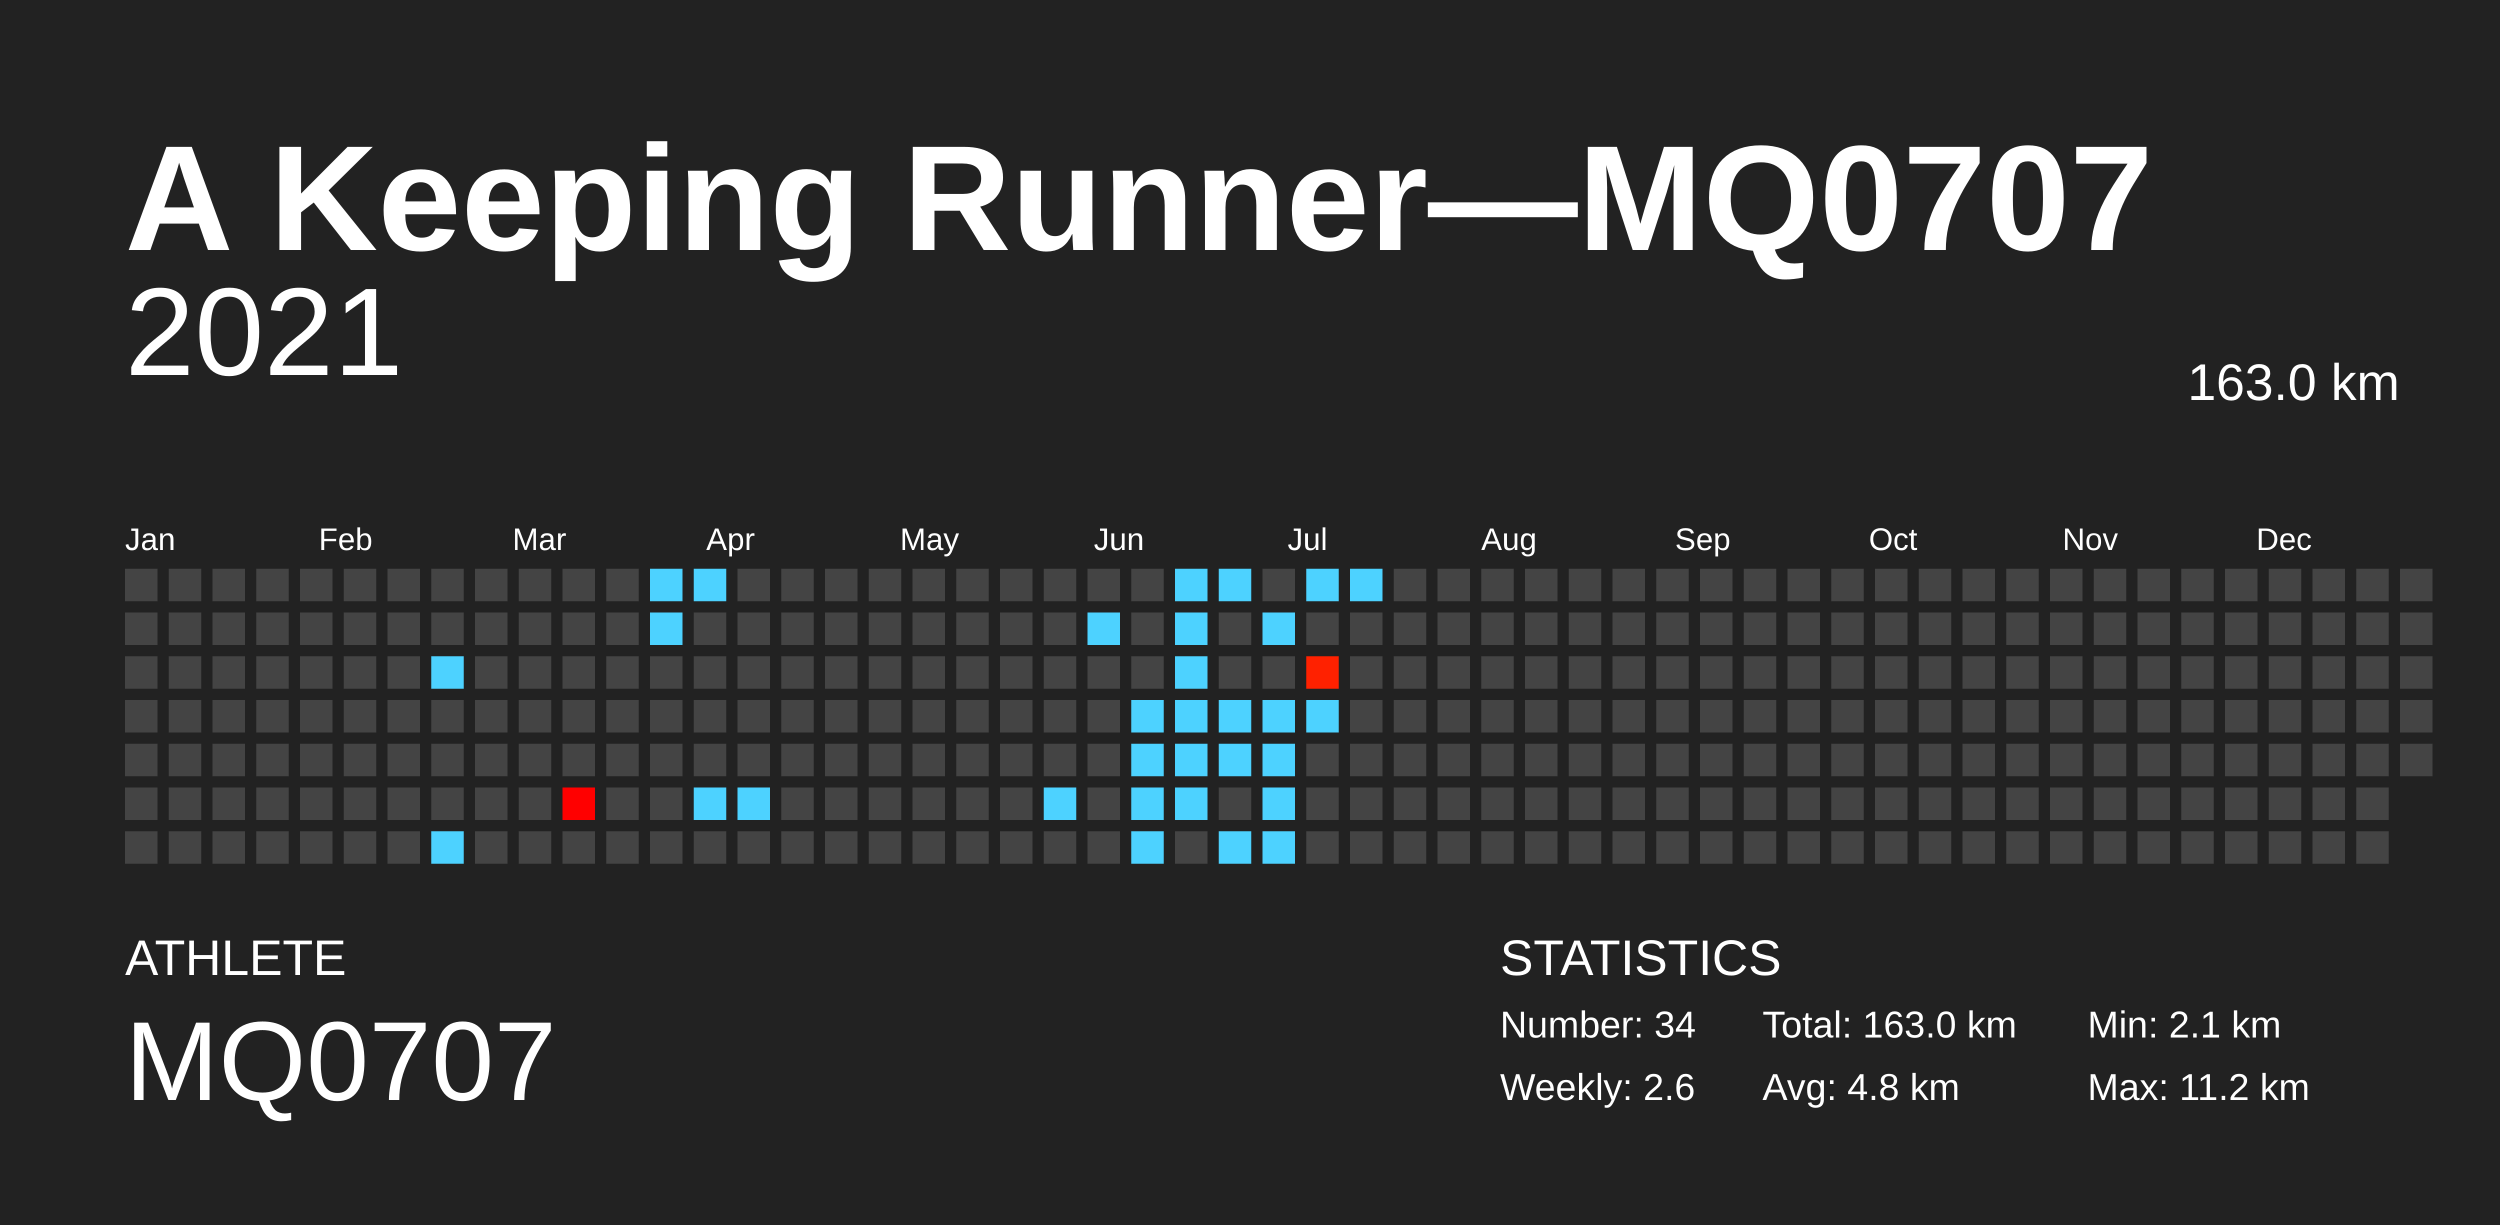
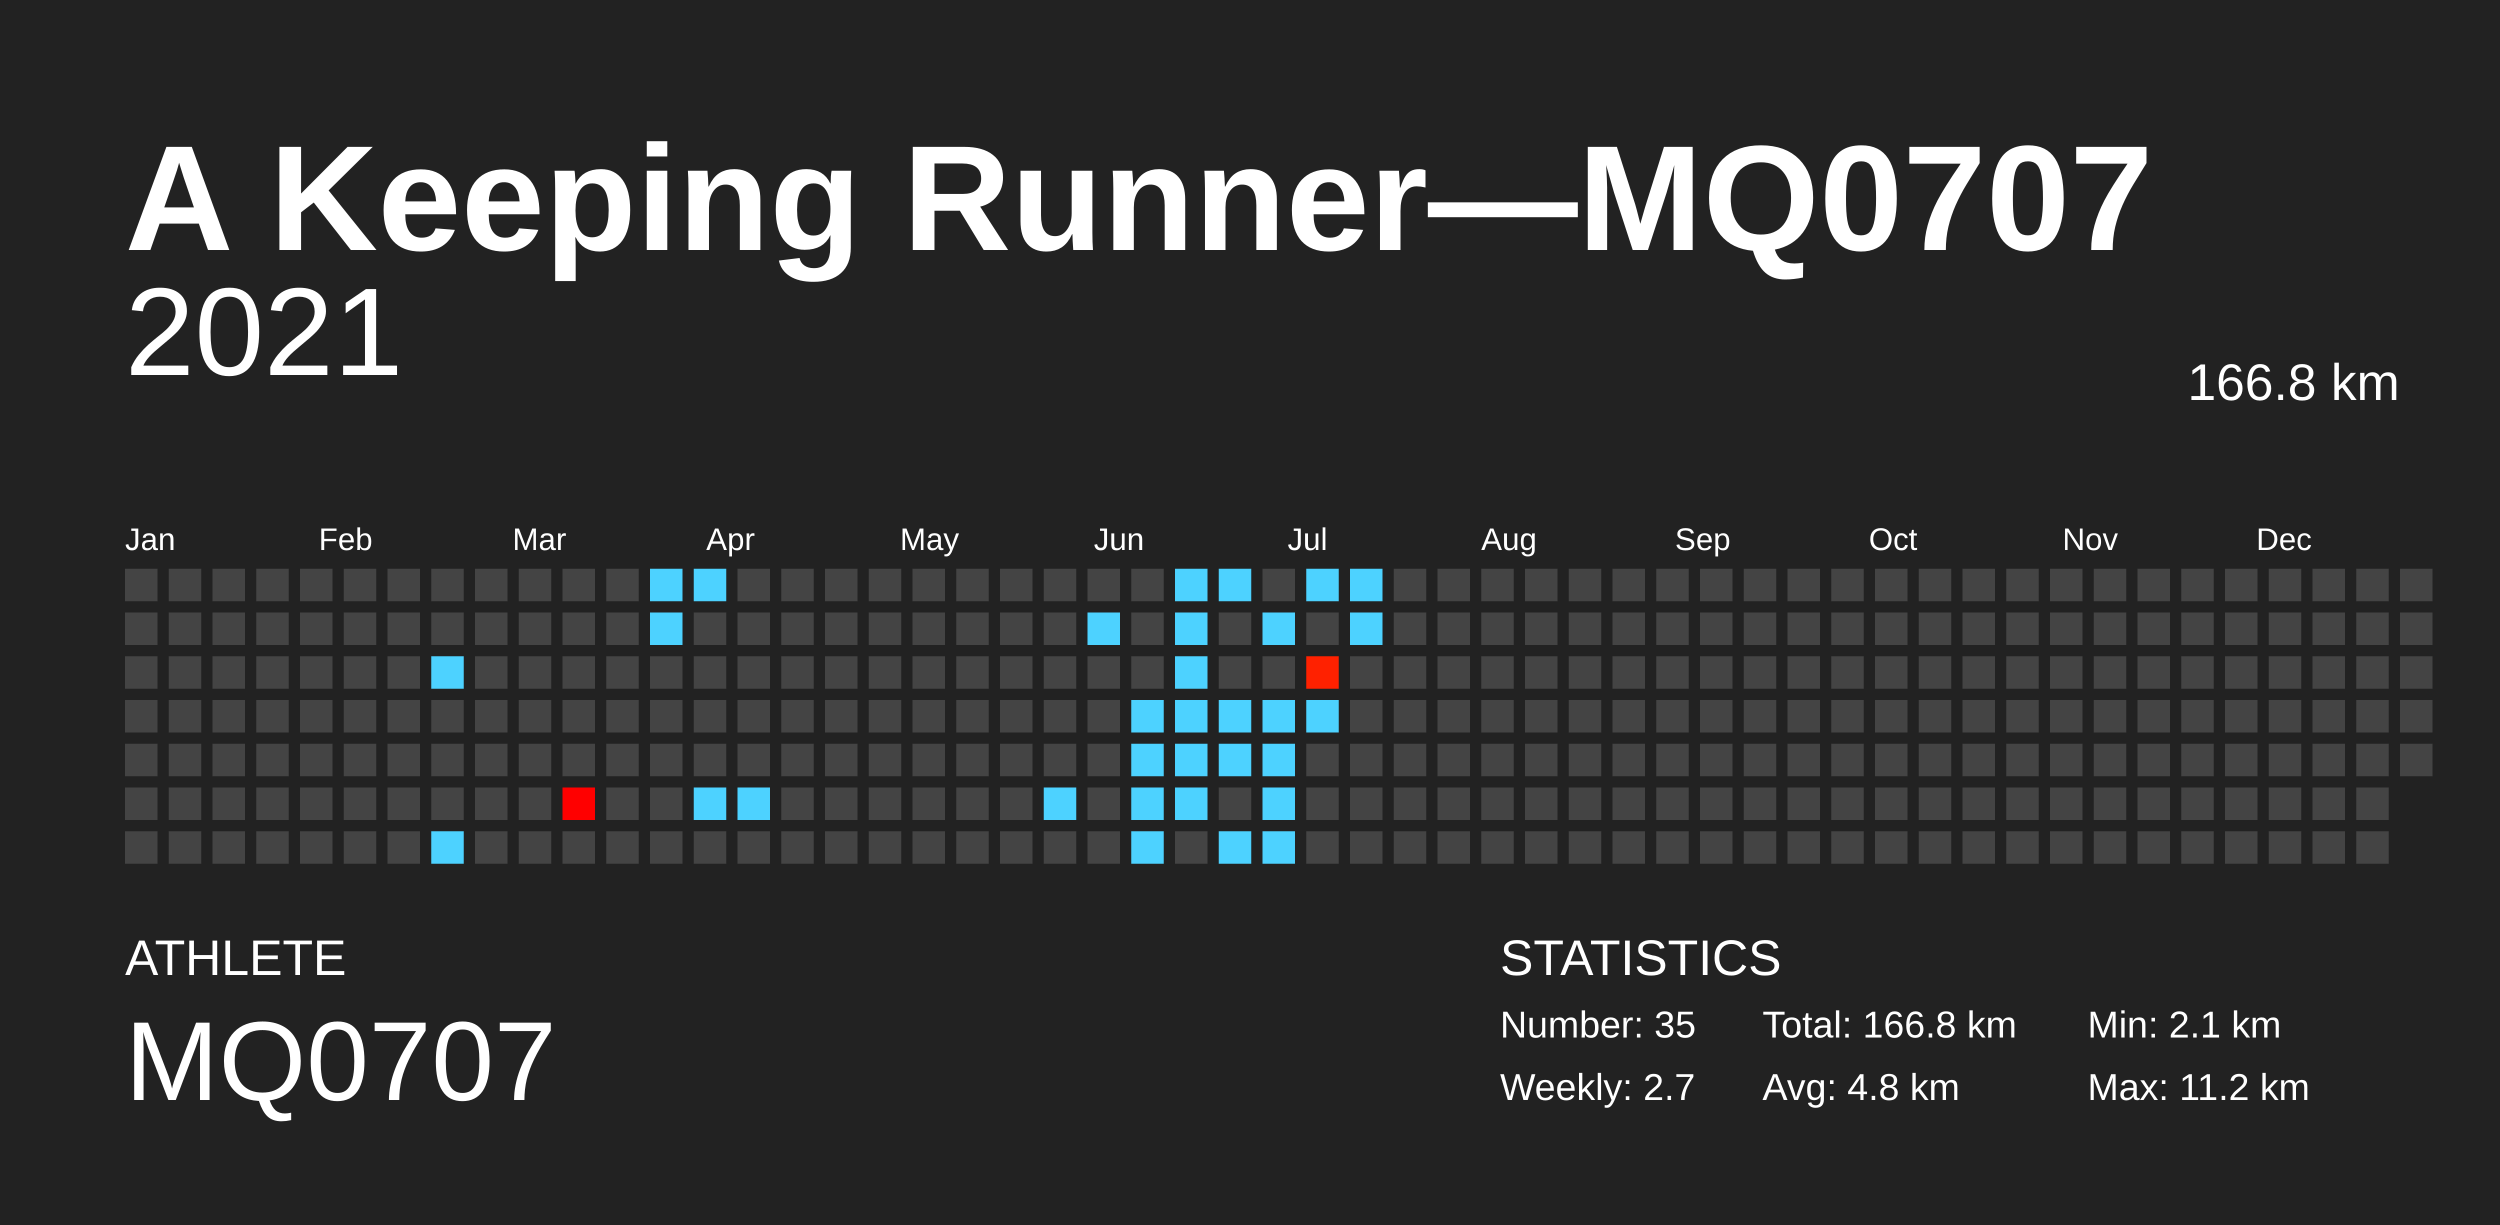
<svg xmlns="http://www.w3.org/2000/svg" baseProfile="full" height="98mm" version="1.1" viewBox="0,0,200,98" width="200mm">
  <defs />
  <rect fill="#222222" height="98" width="200" x="0" y="0" />
  <text fill="#FFFFFF" style="font-size:12px; font-family:Arial; font-weight:bold;" x="10" y="20">A Keeping Runner—MQ0707</text>
  <text fill="#FFFFFF" style="font-size:4px; font-family:Arial" x="10" y="78">ATHLETE</text>
  <text fill="#FFFFFF" style="font-size:9px; font-family:Arial" x="10" y="88">MQ0707</text>
  <text fill="#FFFFFF" style="font-size:4px; font-family:Arial" x="120" y="78">STATISTICS</text>
-   <text fill="#FFFFFF" style="font-size:3px; font-family:Arial" x="120" y="83">Number: 34</text>
-   <text fill="#FFFFFF" style="font-size:3px; font-family:Arial" x="120" y="88">Weekly: 2.6</text>
-   <text fill="#FFFFFF" style="font-size:3px; font-family:Arial" x="141" y="83">Total: 163.0 km</text>
+   <text fill="#FFFFFF" style="font-size:3px; font-family:Arial" x="120" y="83">Number: 35</text>
+   <text fill="#FFFFFF" style="font-size:3px; font-family:Arial" x="120" y="88">Weekly: 2.7</text>
+   <text fill="#FFFFFF" style="font-size:3px; font-family:Arial" x="141" y="83">Total: 166.8 km</text>
  <text fill="#FFFFFF" style="font-size:3px; font-family:Arial" x="141" y="88">Avg: 4.8 km</text>
  <text fill="#FFFFFF" style="font-size:3px; font-family:Arial" x="167" y="83">Min: 2.1 km</text>
  <text fill="#FFFFFF" style="font-size:3px; font-family:Arial" x="167" y="88">Max: 11.2 km</text>
  <text alignment-baseline="hanging" fill="#FFFFFF" style="font-size:10.0px; font-family:Arial;" x="10" y="30">2021</text>
-   <text alignment-baseline="hanging" fill="#FFFFFF" style="font-size:4.125px; font-family:Arial;" x="175" y="32">163.0 km</text>
+   <text alignment-baseline="hanging" fill="#FFFFFF" style="font-size:4.125px; font-family:Arial;" x="175" y="32">166.8 km</text>
  <text fill="#FFFFFF" style="font-size:2.5px; font-family:Arial" x="10.0" y="44">Jan</text>
  <text fill="#FFFFFF" style="font-size:2.5px; font-family:Arial" x="25.5" y="44">Feb</text>
  <text fill="#FFFFFF" style="font-size:2.5px; font-family:Arial" x="41.0" y="44">Mar</text>
  <text fill="#FFFFFF" style="font-size:2.5px; font-family:Arial" x="56.5" y="44">Apr</text>
  <text fill="#FFFFFF" style="font-size:2.5px; font-family:Arial" x="72.0" y="44">May</text>
  <text fill="#FFFFFF" style="font-size:2.5px; font-family:Arial" x="87.5" y="44">Jun</text>
  <text fill="#FFFFFF" style="font-size:2.5px; font-family:Arial" x="103.0" y="44">Jul</text>
  <text fill="#FFFFFF" style="font-size:2.5px; font-family:Arial" x="118.5" y="44">Aug</text>
  <text fill="#FFFFFF" style="font-size:2.5px; font-family:Arial" x="134.0" y="44">Sep</text>
  <text fill="#FFFFFF" style="font-size:2.5px; font-family:Arial" x="149.5" y="44">Oct</text>
  <text fill="#FFFFFF" style="font-size:2.5px; font-family:Arial" x="165.0" y="44">Nov</text>
  <text fill="#FFFFFF" style="font-size:2.5px; font-family:Arial" x="180.5" y="44">Dec</text>
  <rect fill="#444444" height="2.6" width="2.6" x="10.0" y="45.5" />
  <rect fill="#444444" height="2.6" width="2.6" x="10.0" y="49.0" />
  <rect fill="#444444" height="2.6" width="2.6" x="10.0" y="52.5" />
  <rect fill="#444444" height="2.6" width="2.6" x="10.0" y="56.0" />
  <rect fill="#444444" height="2.6" width="2.6" x="10.0" y="59.5" />
  <rect fill="#444444" height="2.6" width="2.6" x="10.0" y="63.0" />
  <rect fill="#444444" height="2.6" width="2.6" x="10.0" y="66.5" />
  <rect fill="#444444" height="2.6" width="2.6" x="13.5" y="45.5" />
  <rect fill="#444444" height="2.6" width="2.6" x="13.5" y="49.0" />
  <rect fill="#444444" height="2.6" width="2.6" x="13.5" y="52.5" />
  <rect fill="#444444" height="2.6" width="2.6" x="13.5" y="56.0" />
  <rect fill="#444444" height="2.6" width="2.6" x="13.5" y="59.5" />
  <rect fill="#444444" height="2.6" width="2.6" x="13.5" y="63.0" />
  <rect fill="#444444" height="2.6" width="2.6" x="13.5" y="66.5" />
  <rect fill="#444444" height="2.6" width="2.6" x="17.0" y="45.5" />
  <rect fill="#444444" height="2.6" width="2.6" x="17.0" y="49.0" />
  <rect fill="#444444" height="2.6" width="2.6" x="17.0" y="52.5" />
  <rect fill="#444444" height="2.6" width="2.6" x="17.0" y="56.0" />
  <rect fill="#444444" height="2.6" width="2.6" x="17.0" y="59.5" />
  <rect fill="#444444" height="2.6" width="2.6" x="17.0" y="63.0" />
  <rect fill="#444444" height="2.6" width="2.6" x="17.0" y="66.5" />
  <rect fill="#444444" height="2.6" width="2.6" x="20.5" y="45.5" />
  <rect fill="#444444" height="2.6" width="2.6" x="20.5" y="49.0" />
  <rect fill="#444444" height="2.6" width="2.6" x="20.5" y="52.5" />
  <rect fill="#444444" height="2.6" width="2.6" x="20.5" y="56.0" />
  <rect fill="#444444" height="2.6" width="2.6" x="20.5" y="59.5" />
  <rect fill="#444444" height="2.6" width="2.6" x="20.5" y="63.0" />
  <rect fill="#444444" height="2.6" width="2.6" x="20.5" y="66.5" />
  <rect fill="#444444" height="2.6" width="2.6" x="24.0" y="45.5" />
  <rect fill="#444444" height="2.6" width="2.6" x="24.0" y="49.0" />
  <rect fill="#444444" height="2.6" width="2.6" x="24.0" y="52.5" />
  <rect fill="#444444" height="2.6" width="2.6" x="24.0" y="56.0" />
  <rect fill="#444444" height="2.6" width="2.6" x="24.0" y="59.5" />
  <rect fill="#444444" height="2.6" width="2.6" x="24.0" y="63.0" />
  <rect fill="#444444" height="2.6" width="2.6" x="24.0" y="66.5" />
  <rect fill="#444444" height="2.6" width="2.6" x="27.5" y="45.5" />
  <rect fill="#444444" height="2.6" width="2.6" x="27.5" y="49.0" />
  <rect fill="#444444" height="2.6" width="2.6" x="27.5" y="52.5" />
  <rect fill="#444444" height="2.6" width="2.6" x="27.5" y="56.0" />
  <rect fill="#444444" height="2.6" width="2.6" x="27.5" y="59.5" />
  <rect fill="#444444" height="2.6" width="2.6" x="27.5" y="63.0" />
  <rect fill="#444444" height="2.6" width="2.6" x="27.5" y="66.5" />
  <rect fill="#444444" height="2.6" width="2.6" x="31.0" y="45.5" />
  <rect fill="#444444" height="2.6" width="2.6" x="31.0" y="49.0" />
  <rect fill="#444444" height="2.6" width="2.6" x="31.0" y="52.5" />
  <rect fill="#444444" height="2.6" width="2.6" x="31.0" y="56.0" />
  <rect fill="#444444" height="2.6" width="2.6" x="31.0" y="59.5" />
  <rect fill="#444444" height="2.6" width="2.6" x="31.0" y="63.0" />
  <rect fill="#444444" height="2.6" width="2.6" x="31.0" y="66.5" />
  <rect fill="#444444" height="2.6" width="2.6" x="34.5" y="45.5" />
  <rect fill="#444444" height="2.6" width="2.6" x="34.5" y="49.0" />
  <rect fill="#4dd2ff" height="2.6" width="2.6" x="34.5" y="52.5" />
  <rect fill="#444444" height="2.6" width="2.6" x="34.5" y="56.0" />
  <rect fill="#444444" height="2.6" width="2.6" x="34.5" y="59.5" />
  <rect fill="#444444" height="2.6" width="2.6" x="34.5" y="63.0" />
  <rect fill="#4dd2ff" height="2.6" width="2.6" x="34.5" y="66.5" />
  <rect fill="#444444" height="2.6" width="2.6" x="38.0" y="45.5" />
  <rect fill="#444444" height="2.6" width="2.6" x="38.0" y="49.0" />
  <rect fill="#444444" height="2.6" width="2.6" x="38.0" y="52.5" />
  <rect fill="#444444" height="2.6" width="2.6" x="38.0" y="56.0" />
  <rect fill="#444444" height="2.6" width="2.6" x="38.0" y="59.5" />
  <rect fill="#444444" height="2.6" width="2.6" x="38.0" y="63.0" />
  <rect fill="#444444" height="2.6" width="2.6" x="38.0" y="66.5" />
  <rect fill="#444444" height="2.6" width="2.6" x="41.5" y="45.5" />
  <rect fill="#444444" height="2.6" width="2.6" x="41.5" y="49.0" />
  <rect fill="#444444" height="2.6" width="2.6" x="41.5" y="52.5" />
  <rect fill="#444444" height="2.6" width="2.6" x="41.5" y="56.0" />
  <rect fill="#444444" height="2.6" width="2.6" x="41.5" y="59.5" />
  <rect fill="#444444" height="2.6" width="2.6" x="41.5" y="63.0" />
  <rect fill="#444444" height="2.6" width="2.6" x="41.5" y="66.5" />
  <rect fill="#444444" height="2.6" width="2.6" x="45.0" y="45.5" />
  <rect fill="#444444" height="2.6" width="2.6" x="45.0" y="49.0" />
  <rect fill="#444444" height="2.6" width="2.6" x="45.0" y="52.5" />
  <rect fill="#444444" height="2.6" width="2.6" x="45.0" y="56.0" />
  <rect fill="#444444" height="2.6" width="2.6" x="45.0" y="59.5" />
  <rect fill="#ff0000" height="2.6" width="2.6" x="45.0" y="63.0" />
  <rect fill="#444444" height="2.6" width="2.6" x="45.0" y="66.5" />
  <rect fill="#444444" height="2.6" width="2.6" x="48.5" y="45.5" />
  <rect fill="#444444" height="2.6" width="2.6" x="48.5" y="49.0" />
  <rect fill="#444444" height="2.6" width="2.6" x="48.5" y="52.5" />
  <rect fill="#444444" height="2.6" width="2.6" x="48.5" y="56.0" />
  <rect fill="#444444" height="2.6" width="2.6" x="48.5" y="59.5" />
  <rect fill="#444444" height="2.6" width="2.6" x="48.5" y="63.0" />
  <rect fill="#444444" height="2.6" width="2.6" x="48.5" y="66.5" />
  <rect fill="#4dd2ff" height="2.6" width="2.6" x="52.0" y="45.5" />
  <rect fill="#4dd2ff" height="2.6" width="2.6" x="52.0" y="49.0" />
  <rect fill="#444444" height="2.6" width="2.6" x="52.0" y="52.5" />
  <rect fill="#444444" height="2.6" width="2.6" x="52.0" y="56.0" />
  <rect fill="#444444" height="2.6" width="2.6" x="52.0" y="59.5" />
  <rect fill="#444444" height="2.6" width="2.6" x="52.0" y="63.0" />
  <rect fill="#444444" height="2.6" width="2.6" x="52.0" y="66.5" />
  <rect fill="#4dd2ff" height="2.6" width="2.6" x="55.5" y="45.5" />
  <rect fill="#444444" height="2.6" width="2.6" x="55.5" y="49.0" />
  <rect fill="#444444" height="2.6" width="2.6" x="55.5" y="52.5" />
  <rect fill="#444444" height="2.6" width="2.6" x="55.5" y="56.0" />
  <rect fill="#444444" height="2.6" width="2.6" x="55.5" y="59.5" />
  <rect fill="#4dd2ff" height="2.6" width="2.6" x="55.5" y="63.0" />
  <rect fill="#444444" height="2.6" width="2.6" x="55.5" y="66.5" />
  <rect fill="#444444" height="2.6" width="2.6" x="59.0" y="45.5" />
  <rect fill="#444444" height="2.6" width="2.6" x="59.0" y="49.0" />
  <rect fill="#444444" height="2.6" width="2.6" x="59.0" y="52.5" />
  <rect fill="#444444" height="2.6" width="2.6" x="59.0" y="56.0" />
  <rect fill="#444444" height="2.6" width="2.6" x="59.0" y="59.5" />
  <rect fill="#4dd2ff" height="2.6" width="2.6" x="59.0" y="63.0" />
  <rect fill="#444444" height="2.6" width="2.6" x="59.0" y="66.5" />
  <rect fill="#444444" height="2.6" width="2.6" x="62.5" y="45.5" />
  <rect fill="#444444" height="2.6" width="2.6" x="62.5" y="49.0" />
  <rect fill="#444444" height="2.6" width="2.6" x="62.5" y="52.5" />
  <rect fill="#444444" height="2.6" width="2.6" x="62.5" y="56.0" />
  <rect fill="#444444" height="2.6" width="2.6" x="62.5" y="59.5" />
  <rect fill="#444444" height="2.6" width="2.6" x="62.5" y="63.0" />
  <rect fill="#444444" height="2.6" width="2.6" x="62.5" y="66.5" />
  <rect fill="#444444" height="2.6" width="2.6" x="66.0" y="45.5" />
  <rect fill="#444444" height="2.6" width="2.6" x="66.0" y="49.0" />
  <rect fill="#444444" height="2.6" width="2.6" x="66.0" y="52.5" />
  <rect fill="#444444" height="2.6" width="2.6" x="66.0" y="56.0" />
  <rect fill="#444444" height="2.6" width="2.6" x="66.0" y="59.5" />
  <rect fill="#444444" height="2.6" width="2.6" x="66.0" y="63.0" />
  <rect fill="#444444" height="2.6" width="2.6" x="66.0" y="66.5" />
  <rect fill="#444444" height="2.6" width="2.6" x="69.5" y="45.5" />
  <rect fill="#444444" height="2.6" width="2.6" x="69.5" y="49.0" />
  <rect fill="#444444" height="2.6" width="2.6" x="69.5" y="52.5" />
  <rect fill="#444444" height="2.6" width="2.6" x="69.5" y="56.0" />
  <rect fill="#444444" height="2.6" width="2.6" x="69.5" y="59.5" />
  <rect fill="#444444" height="2.6" width="2.6" x="69.5" y="63.0" />
  <rect fill="#444444" height="2.6" width="2.6" x="69.5" y="66.5" />
  <rect fill="#444444" height="2.6" width="2.6" x="73.0" y="45.5" />
  <rect fill="#444444" height="2.6" width="2.6" x="73.0" y="49.0" />
  <rect fill="#444444" height="2.6" width="2.6" x="73.0" y="52.5" />
  <rect fill="#444444" height="2.6" width="2.6" x="73.0" y="56.0" />
  <rect fill="#444444" height="2.6" width="2.6" x="73.0" y="59.5" />
  <rect fill="#444444" height="2.6" width="2.6" x="73.0" y="63.0" />
  <rect fill="#444444" height="2.6" width="2.6" x="73.0" y="66.5" />
  <rect fill="#444444" height="2.6" width="2.6" x="76.5" y="45.5" />
  <rect fill="#444444" height="2.6" width="2.6" x="76.5" y="49.0" />
  <rect fill="#444444" height="2.6" width="2.6" x="76.5" y="52.5" />
  <rect fill="#444444" height="2.6" width="2.6" x="76.5" y="56.0" />
  <rect fill="#444444" height="2.6" width="2.6" x="76.5" y="59.5" />
  <rect fill="#444444" height="2.6" width="2.6" x="76.5" y="63.0" />
  <rect fill="#444444" height="2.6" width="2.6" x="76.5" y="66.5" />
  <rect fill="#444444" height="2.6" width="2.6" x="80.0" y="45.5" />
  <rect fill="#444444" height="2.6" width="2.6" x="80.0" y="49.0" />
  <rect fill="#444444" height="2.6" width="2.6" x="80.0" y="52.5" />
  <rect fill="#444444" height="2.6" width="2.6" x="80.0" y="56.0" />
  <rect fill="#444444" height="2.6" width="2.6" x="80.0" y="59.5" />
  <rect fill="#444444" height="2.6" width="2.6" x="80.0" y="63.0" />
  <rect fill="#444444" height="2.6" width="2.6" x="80.0" y="66.5" />
  <rect fill="#444444" height="2.6" width="2.6" x="83.5" y="45.5" />
  <rect fill="#444444" height="2.6" width="2.6" x="83.5" y="49.0" />
  <rect fill="#444444" height="2.6" width="2.6" x="83.5" y="52.5" />
  <rect fill="#444444" height="2.6" width="2.6" x="83.5" y="56.0" />
  <rect fill="#444444" height="2.6" width="2.6" x="83.5" y="59.5" />
  <rect fill="#4dd2ff" height="2.6" width="2.6" x="83.5" y="63.0" />
  <rect fill="#444444" height="2.6" width="2.6" x="83.5" y="66.5" />
  <rect fill="#444444" height="2.6" width="2.6" x="87.0" y="45.5" />
  <rect fill="#4dd2ff" height="2.6" width="2.6" x="87.0" y="49.0" />
  <rect fill="#444444" height="2.6" width="2.6" x="87.0" y="52.5" />
  <rect fill="#444444" height="2.6" width="2.6" x="87.0" y="56.0" />
  <rect fill="#444444" height="2.6" width="2.6" x="87.0" y="59.5" />
  <rect fill="#444444" height="2.6" width="2.6" x="87.0" y="63.0" />
  <rect fill="#444444" height="2.6" width="2.6" x="87.0" y="66.5" />
  <rect fill="#444444" height="2.6" width="2.6" x="90.5" y="45.5" />
  <rect fill="#444444" height="2.6" width="2.6" x="90.5" y="49.0" />
  <rect fill="#444444" height="2.6" width="2.6" x="90.5" y="52.5" />
  <rect fill="#4dd2ff" height="2.6" width="2.6" x="90.5" y="56.0" />
  <rect fill="#4dd2ff" height="2.6" width="2.6" x="90.5" y="59.5" />
  <rect fill="#4dd2ff" height="2.6" width="2.6" x="90.5" y="63.0" />
  <rect fill="#4dd2ff" height="2.6" width="2.6" x="90.5" y="66.5" />
  <rect fill="#4dd2ff" height="2.6" width="2.6" x="94.0" y="45.5" />
  <rect fill="#4dd2ff" height="2.6" width="2.6" x="94.0" y="49.0" />
  <rect fill="#4dd2ff" height="2.6" width="2.6" x="94.0" y="52.5" />
  <rect fill="#4dd2ff" height="2.6" width="2.6" x="94.0" y="56.0" />
  <rect fill="#4dd2ff" height="2.6" width="2.6" x="94.0" y="59.5" />
  <rect fill="#4dd2ff" height="2.6" width="2.6" x="94.0" y="63.0" />
  <rect fill="#444444" height="2.6" width="2.6" x="94.0" y="66.5" />
  <rect fill="#4dd2ff" height="2.6" width="2.6" x="97.5" y="45.5" />
  <rect fill="#444444" height="2.6" width="2.6" x="97.5" y="49.0" />
  <rect fill="#444444" height="2.6" width="2.6" x="97.5" y="52.5" />
  <rect fill="#4dd2ff" height="2.6" width="2.6" x="97.5" y="56.0" />
  <rect fill="#4dd2ff" height="2.6" width="2.6" x="97.5" y="59.5" />
  <rect fill="#444444" height="2.6" width="2.6" x="97.5" y="63.0" />
  <rect fill="#4dd2ff" height="2.6" width="2.6" x="97.5" y="66.5" />
  <rect fill="#444444" height="2.6" width="2.6" x="101.0" y="45.5" />
  <rect fill="#4dd2ff" height="2.6" width="2.6" x="101.0" y="49.0" />
  <rect fill="#444444" height="2.6" width="2.6" x="101.0" y="52.5" />
  <rect fill="#4dd2ff" height="2.6" width="2.6" x="101.0" y="56.0" />
  <rect fill="#4dd2ff" height="2.6" width="2.6" x="101.0" y="59.5" />
  <rect fill="#4dd2ff" height="2.6" width="2.6" x="101.0" y="63.0" />
  <rect fill="#4dd2ff" height="2.6" width="2.6" x="101.0" y="66.5" />
  <rect fill="#4dd2ff" height="2.6" width="2.6" x="104.5" y="45.5" />
  <rect fill="#444444" height="2.6" width="2.6" x="104.5" y="49.0" />
  <rect fill="#ff2100" height="2.6" width="2.6" x="104.5" y="52.5" />
  <rect fill="#4dd2ff" height="2.6" width="2.6" x="104.5" y="56.0" />
  <rect fill="#444444" height="2.6" width="2.6" x="104.5" y="59.5" />
  <rect fill="#444444" height="2.6" width="2.6" x="104.5" y="63.0" />
  <rect fill="#444444" height="2.6" width="2.6" x="104.5" y="66.5" />
  <rect fill="#4dd2ff" height="2.6" width="2.6" x="108.0" y="45.5" />
-   <rect fill="#444444" height="2.6" width="2.6" x="108.0" y="49.0" />
+   <rect fill="#4dd2ff" height="2.6" width="2.6" x="108.0" y="49.0" />
  <rect fill="#444444" height="2.6" width="2.6" x="108.0" y="52.5" />
  <rect fill="#444444" height="2.6" width="2.6" x="108.0" y="56.0" />
  <rect fill="#444444" height="2.6" width="2.6" x="108.0" y="59.5" />
  <rect fill="#444444" height="2.6" width="2.6" x="108.0" y="63.0" />
  <rect fill="#444444" height="2.6" width="2.6" x="108.0" y="66.5" />
  <rect fill="#444444" height="2.6" width="2.6" x="111.5" y="45.5" />
  <rect fill="#444444" height="2.6" width="2.6" x="111.5" y="49.0" />
  <rect fill="#444444" height="2.6" width="2.6" x="111.5" y="52.5" />
  <rect fill="#444444" height="2.6" width="2.6" x="111.5" y="56.0" />
  <rect fill="#444444" height="2.6" width="2.6" x="111.5" y="59.5" />
  <rect fill="#444444" height="2.6" width="2.6" x="111.5" y="63.0" />
  <rect fill="#444444" height="2.6" width="2.6" x="111.5" y="66.5" />
  <rect fill="#444444" height="2.6" width="2.6" x="115.0" y="45.5" />
  <rect fill="#444444" height="2.6" width="2.6" x="115.0" y="49.0" />
  <rect fill="#444444" height="2.6" width="2.6" x="115.0" y="52.5" />
  <rect fill="#444444" height="2.6" width="2.6" x="115.0" y="56.0" />
  <rect fill="#444444" height="2.6" width="2.6" x="115.0" y="59.5" />
  <rect fill="#444444" height="2.6" width="2.6" x="115.0" y="63.0" />
  <rect fill="#444444" height="2.6" width="2.6" x="115.0" y="66.5" />
  <rect fill="#444444" height="2.6" width="2.6" x="118.5" y="45.5" />
  <rect fill="#444444" height="2.6" width="2.6" x="118.5" y="49.0" />
  <rect fill="#444444" height="2.6" width="2.6" x="118.5" y="52.5" />
  <rect fill="#444444" height="2.6" width="2.6" x="118.5" y="56.0" />
  <rect fill="#444444" height="2.6" width="2.6" x="118.5" y="59.5" />
  <rect fill="#444444" height="2.6" width="2.6" x="118.5" y="63.0" />
  <rect fill="#444444" height="2.6" width="2.6" x="118.5" y="66.5" />
  <rect fill="#444444" height="2.6" width="2.6" x="122.0" y="45.5" />
  <rect fill="#444444" height="2.6" width="2.6" x="122.0" y="49.0" />
  <rect fill="#444444" height="2.6" width="2.6" x="122.0" y="52.5" />
  <rect fill="#444444" height="2.6" width="2.6" x="122.0" y="56.0" />
  <rect fill="#444444" height="2.6" width="2.6" x="122.0" y="59.5" />
  <rect fill="#444444" height="2.6" width="2.6" x="122.0" y="63.0" />
  <rect fill="#444444" height="2.6" width="2.6" x="122.0" y="66.5" />
  <rect fill="#444444" height="2.6" width="2.6" x="125.5" y="45.5" />
  <rect fill="#444444" height="2.6" width="2.6" x="125.5" y="49.0" />
  <rect fill="#444444" height="2.6" width="2.6" x="125.5" y="52.5" />
  <rect fill="#444444" height="2.6" width="2.6" x="125.5" y="56.0" />
  <rect fill="#444444" height="2.6" width="2.6" x="125.5" y="59.5" />
  <rect fill="#444444" height="2.6" width="2.6" x="125.5" y="63.0" />
  <rect fill="#444444" height="2.6" width="2.6" x="125.5" y="66.5" />
  <rect fill="#444444" height="2.6" width="2.6" x="129.0" y="45.5" />
  <rect fill="#444444" height="2.6" width="2.6" x="129.0" y="49.0" />
  <rect fill="#444444" height="2.6" width="2.6" x="129.0" y="52.5" />
  <rect fill="#444444" height="2.6" width="2.6" x="129.0" y="56.0" />
  <rect fill="#444444" height="2.6" width="2.6" x="129.0" y="59.5" />
  <rect fill="#444444" height="2.6" width="2.6" x="129.0" y="63.0" />
  <rect fill="#444444" height="2.6" width="2.6" x="129.0" y="66.5" />
  <rect fill="#444444" height="2.6" width="2.6" x="132.5" y="45.5" />
  <rect fill="#444444" height="2.6" width="2.6" x="132.5" y="49.0" />
  <rect fill="#444444" height="2.6" width="2.6" x="132.5" y="52.5" />
  <rect fill="#444444" height="2.6" width="2.6" x="132.5" y="56.0" />
  <rect fill="#444444" height="2.6" width="2.6" x="132.5" y="59.5" />
  <rect fill="#444444" height="2.6" width="2.6" x="132.5" y="63.0" />
  <rect fill="#444444" height="2.6" width="2.6" x="132.5" y="66.5" />
  <rect fill="#444444" height="2.6" width="2.6" x="136.0" y="45.5" />
  <rect fill="#444444" height="2.6" width="2.6" x="136.0" y="49.0" />
  <rect fill="#444444" height="2.6" width="2.6" x="136.0" y="52.5" />
  <rect fill="#444444" height="2.6" width="2.6" x="136.0" y="56.0" />
  <rect fill="#444444" height="2.6" width="2.6" x="136.0" y="59.5" />
  <rect fill="#444444" height="2.6" width="2.6" x="136.0" y="63.0" />
  <rect fill="#444444" height="2.6" width="2.6" x="136.0" y="66.5" />
  <rect fill="#444444" height="2.6" width="2.6" x="139.5" y="45.5" />
  <rect fill="#444444" height="2.6" width="2.6" x="139.5" y="49.0" />
  <rect fill="#444444" height="2.6" width="2.6" x="139.5" y="52.5" />
  <rect fill="#444444" height="2.6" width="2.6" x="139.5" y="56.0" />
  <rect fill="#444444" height="2.6" width="2.6" x="139.5" y="59.5" />
  <rect fill="#444444" height="2.6" width="2.6" x="139.5" y="63.0" />
  <rect fill="#444444" height="2.6" width="2.6" x="139.5" y="66.5" />
  <rect fill="#444444" height="2.6" width="2.6" x="143.0" y="45.5" />
  <rect fill="#444444" height="2.6" width="2.6" x="143.0" y="49.0" />
  <rect fill="#444444" height="2.6" width="2.6" x="143.0" y="52.5" />
  <rect fill="#444444" height="2.6" width="2.6" x="143.0" y="56.0" />
  <rect fill="#444444" height="2.6" width="2.6" x="143.0" y="59.5" />
  <rect fill="#444444" height="2.6" width="2.6" x="143.0" y="63.0" />
  <rect fill="#444444" height="2.6" width="2.6" x="143.0" y="66.5" />
  <rect fill="#444444" height="2.6" width="2.6" x="146.5" y="45.5" />
  <rect fill="#444444" height="2.6" width="2.6" x="146.5" y="49.0" />
  <rect fill="#444444" height="2.6" width="2.6" x="146.5" y="52.5" />
  <rect fill="#444444" height="2.6" width="2.6" x="146.5" y="56.0" />
  <rect fill="#444444" height="2.6" width="2.6" x="146.5" y="59.5" />
  <rect fill="#444444" height="2.6" width="2.6" x="146.5" y="63.0" />
  <rect fill="#444444" height="2.6" width="2.6" x="146.5" y="66.5" />
  <rect fill="#444444" height="2.6" width="2.6" x="150.0" y="45.5" />
  <rect fill="#444444" height="2.6" width="2.6" x="150.0" y="49.0" />
  <rect fill="#444444" height="2.6" width="2.6" x="150.0" y="52.5" />
  <rect fill="#444444" height="2.6" width="2.6" x="150.0" y="56.0" />
  <rect fill="#444444" height="2.6" width="2.6" x="150.0" y="59.5" />
  <rect fill="#444444" height="2.6" width="2.6" x="150.0" y="63.0" />
  <rect fill="#444444" height="2.6" width="2.6" x="150.0" y="66.5" />
  <rect fill="#444444" height="2.6" width="2.6" x="153.5" y="45.5" />
  <rect fill="#444444" height="2.6" width="2.6" x="153.5" y="49.0" />
  <rect fill="#444444" height="2.6" width="2.6" x="153.5" y="52.5" />
  <rect fill="#444444" height="2.6" width="2.6" x="153.5" y="56.0" />
  <rect fill="#444444" height="2.6" width="2.6" x="153.5" y="59.5" />
  <rect fill="#444444" height="2.6" width="2.6" x="153.5" y="63.0" />
  <rect fill="#444444" height="2.6" width="2.6" x="153.5" y="66.5" />
  <rect fill="#444444" height="2.6" width="2.6" x="157.0" y="45.5" />
  <rect fill="#444444" height="2.6" width="2.6" x="157.0" y="49.0" />
  <rect fill="#444444" height="2.6" width="2.6" x="157.0" y="52.5" />
  <rect fill="#444444" height="2.6" width="2.6" x="157.0" y="56.0" />
  <rect fill="#444444" height="2.6" width="2.6" x="157.0" y="59.5" />
  <rect fill="#444444" height="2.6" width="2.6" x="157.0" y="63.0" />
  <rect fill="#444444" height="2.6" width="2.6" x="157.0" y="66.5" />
  <rect fill="#444444" height="2.6" width="2.6" x="160.5" y="45.5" />
  <rect fill="#444444" height="2.6" width="2.6" x="160.5" y="49.0" />
  <rect fill="#444444" height="2.6" width="2.6" x="160.5" y="52.5" />
  <rect fill="#444444" height="2.6" width="2.6" x="160.5" y="56.0" />
  <rect fill="#444444" height="2.6" width="2.6" x="160.5" y="59.5" />
  <rect fill="#444444" height="2.6" width="2.6" x="160.5" y="63.0" />
  <rect fill="#444444" height="2.6" width="2.6" x="160.5" y="66.5" />
  <rect fill="#444444" height="2.6" width="2.6" x="164.0" y="45.5" />
  <rect fill="#444444" height="2.6" width="2.6" x="164.0" y="49.0" />
  <rect fill="#444444" height="2.6" width="2.6" x="164.0" y="52.5" />
  <rect fill="#444444" height="2.6" width="2.6" x="164.0" y="56.0" />
  <rect fill="#444444" height="2.6" width="2.6" x="164.0" y="59.5" />
  <rect fill="#444444" height="2.6" width="2.6" x="164.0" y="63.0" />
  <rect fill="#444444" height="2.6" width="2.6" x="164.0" y="66.5" />
  <rect fill="#444444" height="2.6" width="2.6" x="167.5" y="45.5" />
  <rect fill="#444444" height="2.6" width="2.6" x="167.5" y="49.0" />
  <rect fill="#444444" height="2.6" width="2.6" x="167.5" y="52.5" />
  <rect fill="#444444" height="2.6" width="2.6" x="167.5" y="56.0" />
  <rect fill="#444444" height="2.6" width="2.6" x="167.5" y="59.5" />
  <rect fill="#444444" height="2.6" width="2.6" x="167.5" y="63.0" />
  <rect fill="#444444" height="2.6" width="2.6" x="167.5" y="66.5" />
  <rect fill="#444444" height="2.6" width="2.6" x="171.0" y="45.5" />
  <rect fill="#444444" height="2.6" width="2.6" x="171.0" y="49.0" />
  <rect fill="#444444" height="2.6" width="2.6" x="171.0" y="52.5" />
  <rect fill="#444444" height="2.6" width="2.6" x="171.0" y="56.0" />
  <rect fill="#444444" height="2.6" width="2.6" x="171.0" y="59.5" />
  <rect fill="#444444" height="2.6" width="2.6" x="171.0" y="63.0" />
  <rect fill="#444444" height="2.6" width="2.6" x="171.0" y="66.5" />
  <rect fill="#444444" height="2.6" width="2.6" x="174.5" y="45.5" />
  <rect fill="#444444" height="2.6" width="2.6" x="174.5" y="49.0" />
  <rect fill="#444444" height="2.6" width="2.6" x="174.5" y="52.5" />
  <rect fill="#444444" height="2.6" width="2.6" x="174.5" y="56.0" />
  <rect fill="#444444" height="2.6" width="2.6" x="174.5" y="59.5" />
  <rect fill="#444444" height="2.6" width="2.6" x="174.5" y="63.0" />
  <rect fill="#444444" height="2.6" width="2.6" x="174.5" y="66.5" />
  <rect fill="#444444" height="2.6" width="2.6" x="178.0" y="45.5" />
  <rect fill="#444444" height="2.6" width="2.6" x="178.0" y="49.0" />
  <rect fill="#444444" height="2.6" width="2.6" x="178.0" y="52.5" />
  <rect fill="#444444" height="2.6" width="2.6" x="178.0" y="56.0" />
  <rect fill="#444444" height="2.6" width="2.6" x="178.0" y="59.5" />
  <rect fill="#444444" height="2.6" width="2.6" x="178.0" y="63.0" />
  <rect fill="#444444" height="2.6" width="2.6" x="178.0" y="66.5" />
  <rect fill="#444444" height="2.6" width="2.6" x="181.5" y="45.5" />
  <rect fill="#444444" height="2.6" width="2.6" x="181.5" y="49.0" />
  <rect fill="#444444" height="2.6" width="2.6" x="181.5" y="52.5" />
  <rect fill="#444444" height="2.6" width="2.6" x="181.5" y="56.0" />
  <rect fill="#444444" height="2.6" width="2.6" x="181.5" y="59.5" />
  <rect fill="#444444" height="2.6" width="2.6" x="181.5" y="63.0" />
  <rect fill="#444444" height="2.6" width="2.6" x="181.5" y="66.5" />
  <rect fill="#444444" height="2.6" width="2.6" x="185.0" y="45.5" />
  <rect fill="#444444" height="2.6" width="2.6" x="185.0" y="49.0" />
  <rect fill="#444444" height="2.6" width="2.6" x="185.0" y="52.5" />
  <rect fill="#444444" height="2.6" width="2.6" x="185.0" y="56.0" />
  <rect fill="#444444" height="2.6" width="2.6" x="185.0" y="59.5" />
  <rect fill="#444444" height="2.6" width="2.6" x="185.0" y="63.0" />
  <rect fill="#444444" height="2.6" width="2.6" x="185.0" y="66.5" />
  <rect fill="#444444" height="2.6" width="2.6" x="188.5" y="45.5" />
  <rect fill="#444444" height="2.6" width="2.6" x="188.5" y="49.0" />
  <rect fill="#444444" height="2.6" width="2.6" x="188.5" y="52.5" />
  <rect fill="#444444" height="2.6" width="2.6" x="188.5" y="56.0" />
  <rect fill="#444444" height="2.6" width="2.6" x="188.5" y="59.5" />
  <rect fill="#444444" height="2.6" width="2.6" x="188.5" y="63.0" />
  <rect fill="#444444" height="2.6" width="2.6" x="188.5" y="66.5" />
  <rect fill="#444444" height="2.6" width="2.6" x="192.0" y="45.5" />
  <rect fill="#444444" height="2.6" width="2.6" x="192.0" y="49.0" />
  <rect fill="#444444" height="2.6" width="2.6" x="192.0" y="52.5" />
  <rect fill="#444444" height="2.6" width="2.6" x="192.0" y="56.0" />
  <rect fill="#444444" height="2.6" width="2.6" x="192.0" y="59.5" />
</svg>
